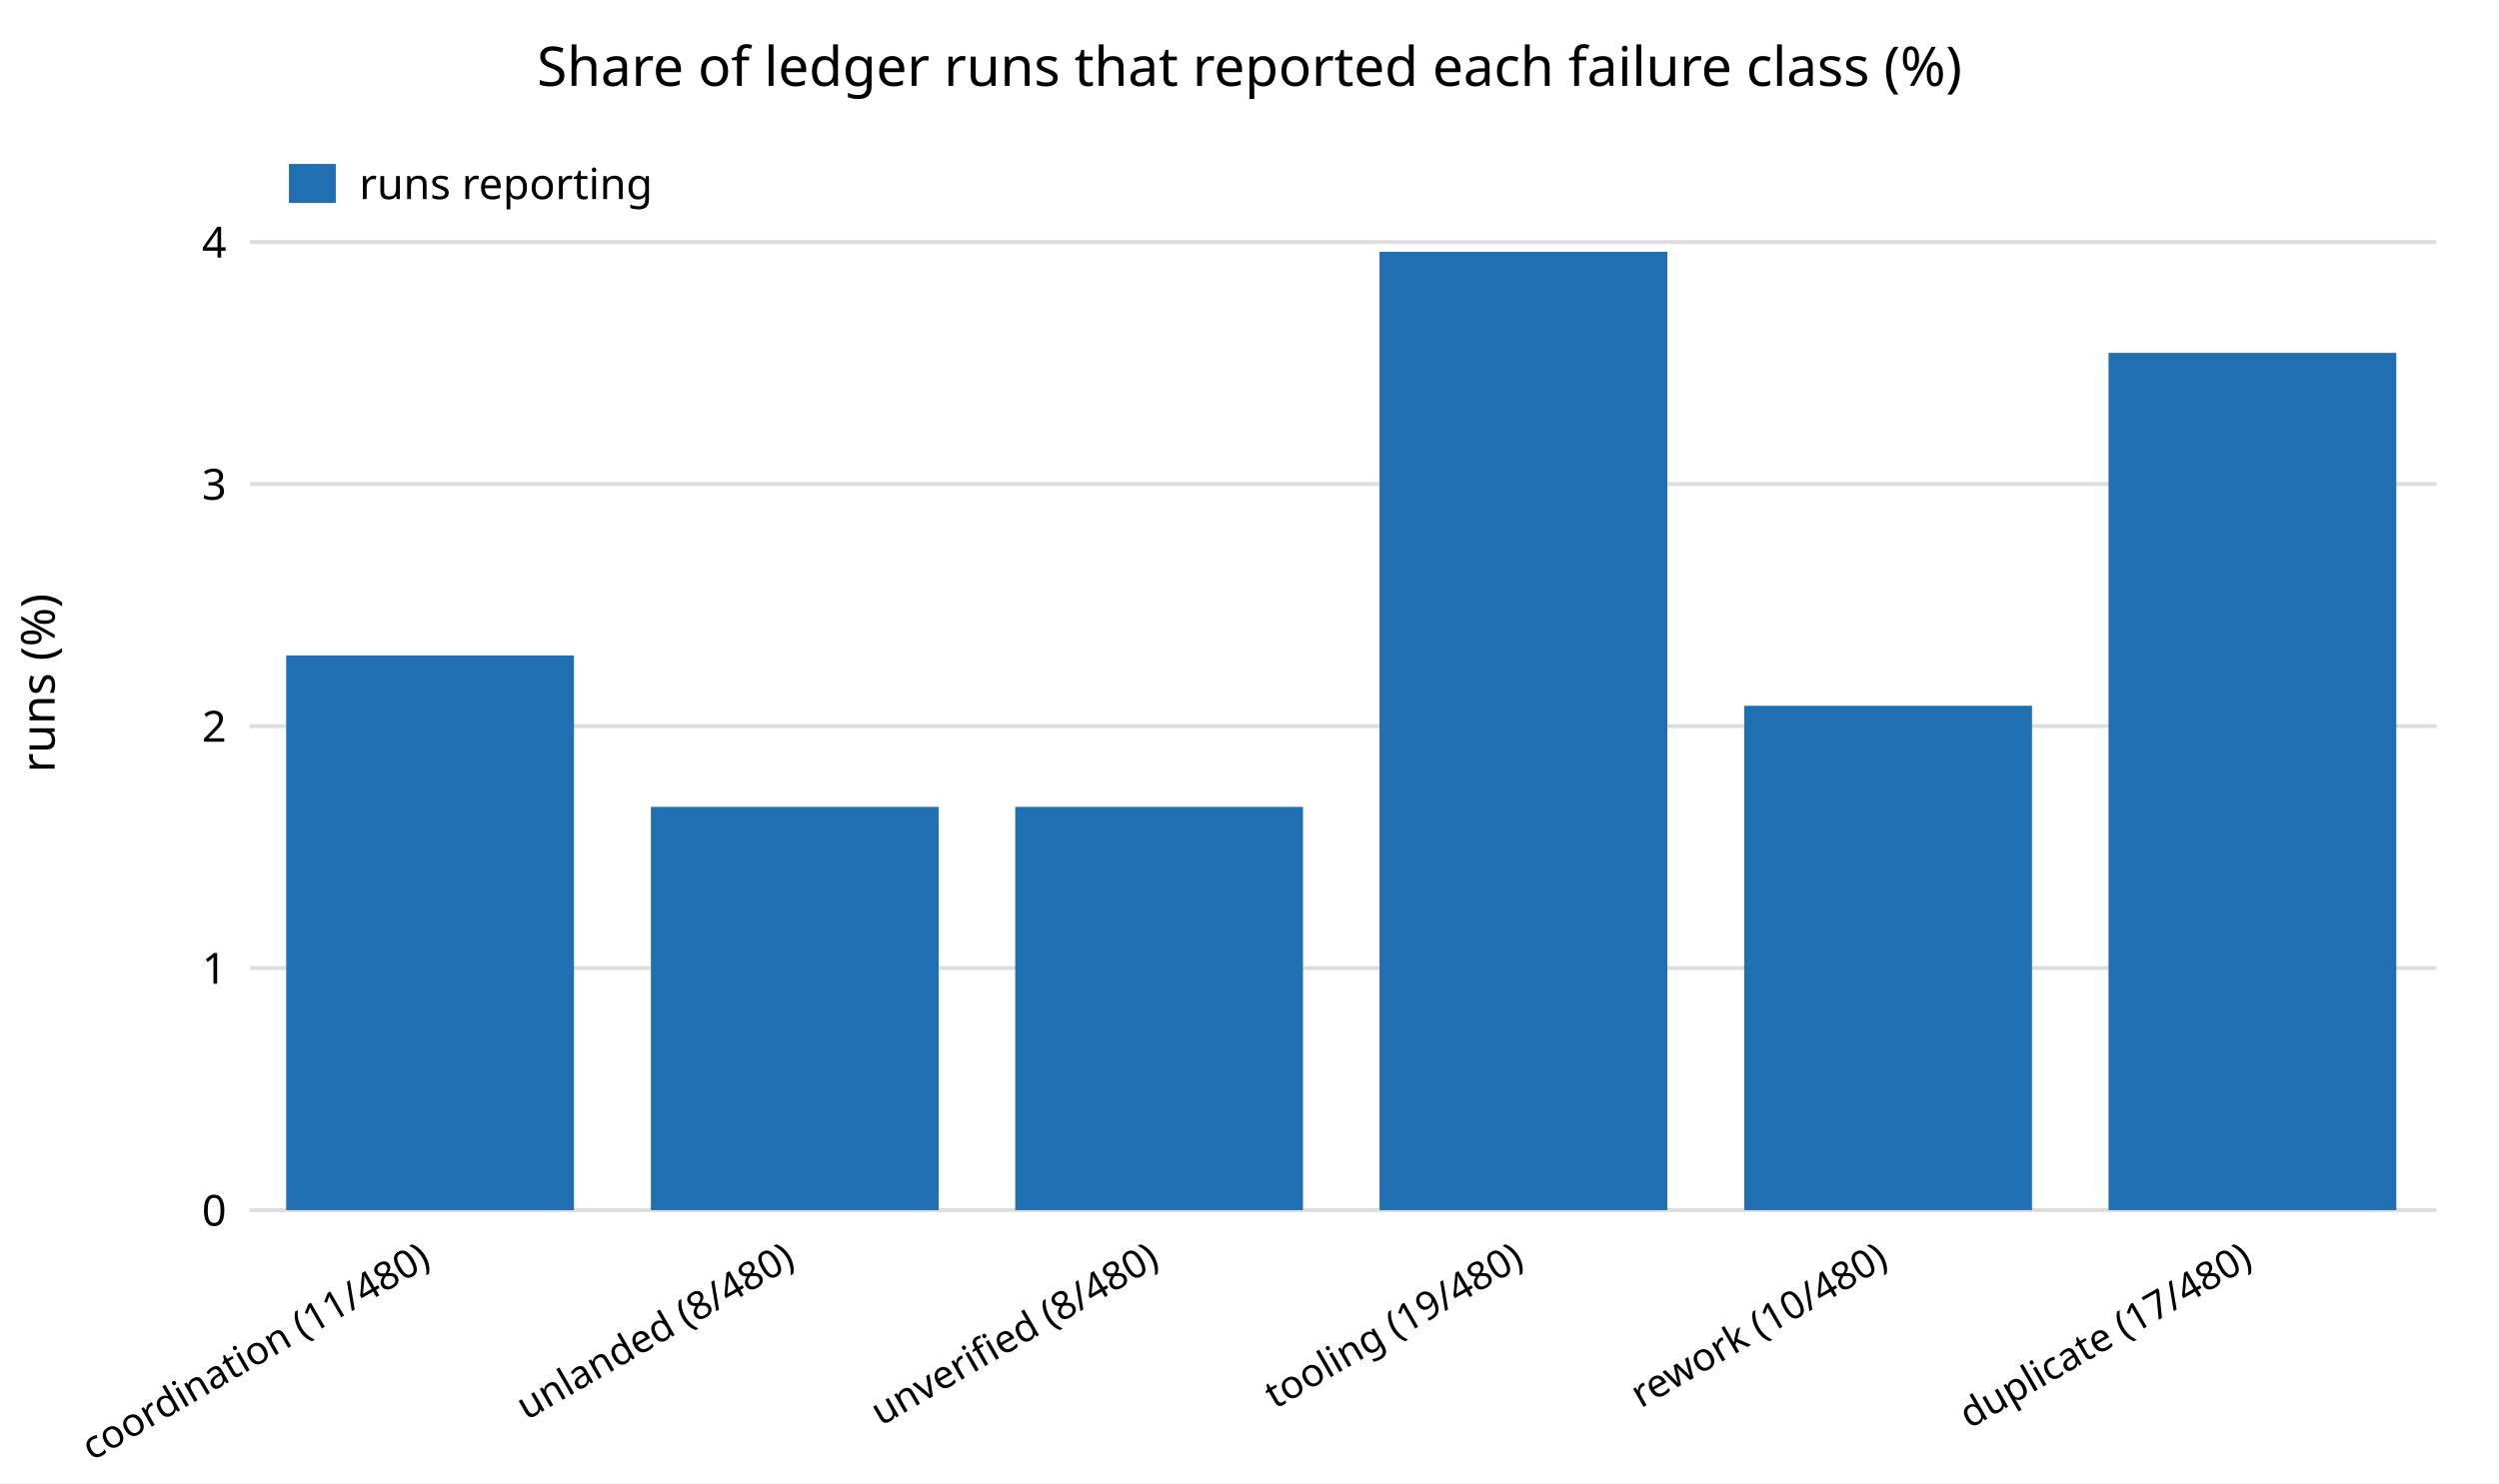
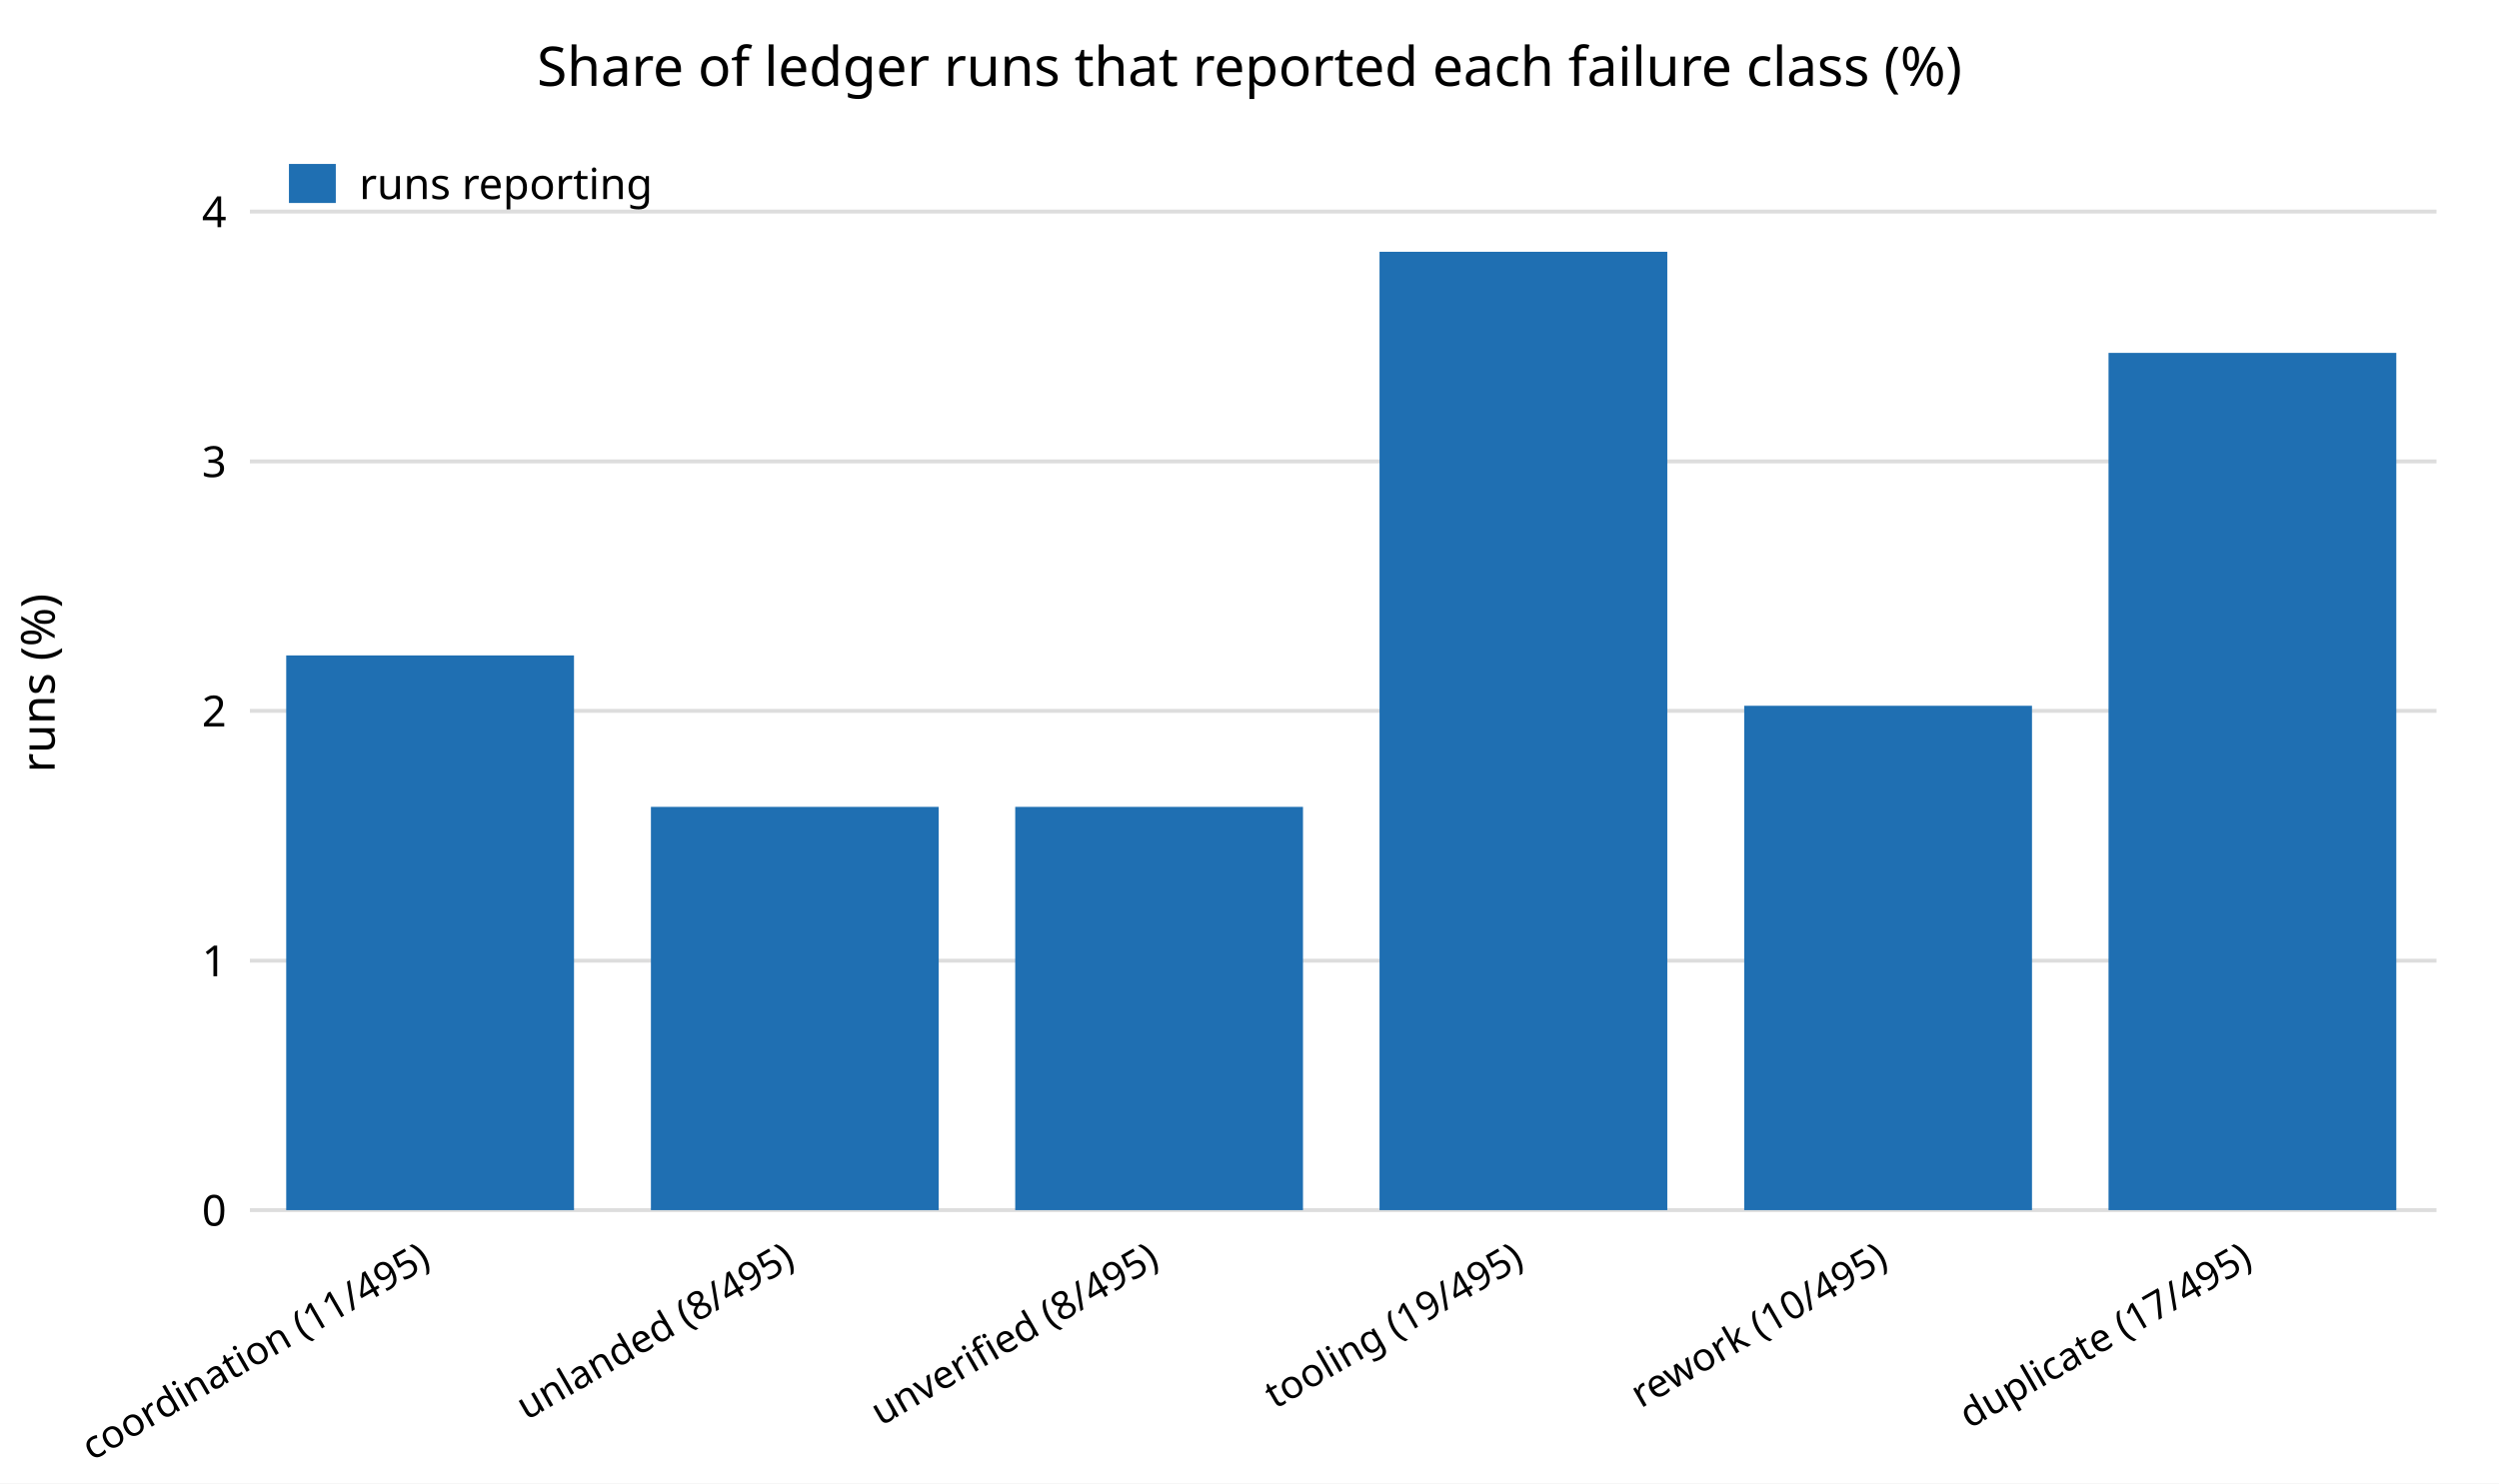
<svg xmlns="http://www.w3.org/2000/svg" viewBox="0 0 640 380" role="img" aria-label="Share of run-ledger rows whose error notes match each failure class">
  <rect width="640" height="380" fill="#fff" />
  <text x="320.0" y="22" text-anchor="middle" font-family="sans-serif" font-size="14">Share of ledger runs that reported each failure class (%)</text>
  <line x1="64" x2="624" y1="310.0" y2="310.0" stroke="#ddd" />
  <text x="58" y="314.0" text-anchor="end" font-family="sans-serif" font-size="11">0</text>
-   <line x1="64" x2="624" y1="248.0" y2="248.0" stroke="#ddd" />
-   <text x="58" y="252.0" text-anchor="end" font-family="sans-serif" font-size="11">1</text>
-   <line x1="64" x2="624" y1="186.0" y2="186.0" stroke="#ddd" />
-   <text x="58" y="190.0" text-anchor="end" font-family="sans-serif" font-size="11">2</text>
-   <line x1="64" x2="624" y1="124.0" y2="124.0" stroke="#ddd" />
-   <text x="58" y="128.0" text-anchor="end" font-family="sans-serif" font-size="11">3</text>
-   <line x1="64" x2="624" y1="62.0" y2="62.0" stroke="#ddd" />
-   <text x="58" y="66.0" text-anchor="end" font-family="sans-serif" font-size="11">4</text>
+   <line x1="64" x2="624" y1="246.1" y2="246.1" stroke="#ddd" />
+   <text x="58" y="250.1" text-anchor="end" font-family="sans-serif" font-size="11">1</text>
+   <line x1="64" x2="624" y1="182.1" y2="182.1" stroke="#ddd" />
+   <text x="58" y="186.1" text-anchor="end" font-family="sans-serif" font-size="11">2</text>
+   <line x1="64" x2="624" y1="118.2" y2="118.2" stroke="#ddd" />
+   <text x="58" y="122.2" text-anchor="end" font-family="sans-serif" font-size="11">3</text>
+   <line x1="64" x2="624" y1="54.2" y2="54.2" stroke="#ddd" />
+   <text x="58" y="58.2" text-anchor="end" font-family="sans-serif" font-size="11">4</text>
  <text x="14" y="175.0" text-anchor="middle" font-family="sans-serif" font-size="12" transform="rotate(-90 14 175.0)">runs (%)</text>
-   <text x="110.7" y="324" text-anchor="end" font-family="sans-serif" font-size="10" transform="rotate(-30 110.7 324)">coordination (11/480)</text>
+   <text x="110.7" y="324" text-anchor="end" font-family="sans-serif" font-size="10" transform="rotate(-30 110.7 324)">coordination (11/495)</text>
  <rect x="73.3" y="167.9" width="73.7" height="142.1" fill="#1f6fb2" />
-   <text x="204.0" y="324" text-anchor="end" font-family="sans-serif" font-size="10" transform="rotate(-30 204.0 324)">unlanded (8/480)</text>
+   <text x="204.0" y="324" text-anchor="end" font-family="sans-serif" font-size="10" transform="rotate(-30 204.0 324)">unlanded (8/495)</text>
  <rect x="166.7" y="206.7" width="73.7" height="103.3" fill="#1f6fb2" />
-   <text x="297.3" y="324" text-anchor="end" font-family="sans-serif" font-size="10" transform="rotate(-30 297.3 324)">unverified (8/480)</text>
+   <text x="297.3" y="324" text-anchor="end" font-family="sans-serif" font-size="10" transform="rotate(-30 297.3 324)">unverified (8/495)</text>
  <rect x="260.0" y="206.7" width="73.7" height="103.3" fill="#1f6fb2" />
-   <text x="390.7" y="324" text-anchor="end" font-family="sans-serif" font-size="10" transform="rotate(-30 390.7 324)">tooling (19/480)</text>
+   <text x="390.7" y="324" text-anchor="end" font-family="sans-serif" font-size="10" transform="rotate(-30 390.7 324)">tooling (19/495)</text>
  <rect x="353.3" y="64.5" width="73.7" height="245.5" fill="#1f6fb2" />
-   <text x="484.0" y="324" text-anchor="end" font-family="sans-serif" font-size="10" transform="rotate(-30 484.0 324)">rework (10/480)</text>
+   <text x="484.0" y="324" text-anchor="end" font-family="sans-serif" font-size="10" transform="rotate(-30 484.0 324)">rework (10/495)</text>
  <rect x="446.7" y="180.8" width="73.7" height="129.2" fill="#1f6fb2" />
-   <text x="577.3" y="324" text-anchor="end" font-family="sans-serif" font-size="10" transform="rotate(-30 577.3 324)">duplicate (17/480)</text>
+   <text x="577.3" y="324" text-anchor="end" font-family="sans-serif" font-size="10" transform="rotate(-30 577.3 324)">duplicate (17/495)</text>
  <rect x="540.0" y="90.4" width="73.7" height="219.6" fill="#1f6fb2" />
  <rect x="74" y="42" width="12" height="10" fill="#1f6fb2" />
  <text x="92" y="51" font-family="sans-serif" font-size="11">runs reporting</text>
</svg>
